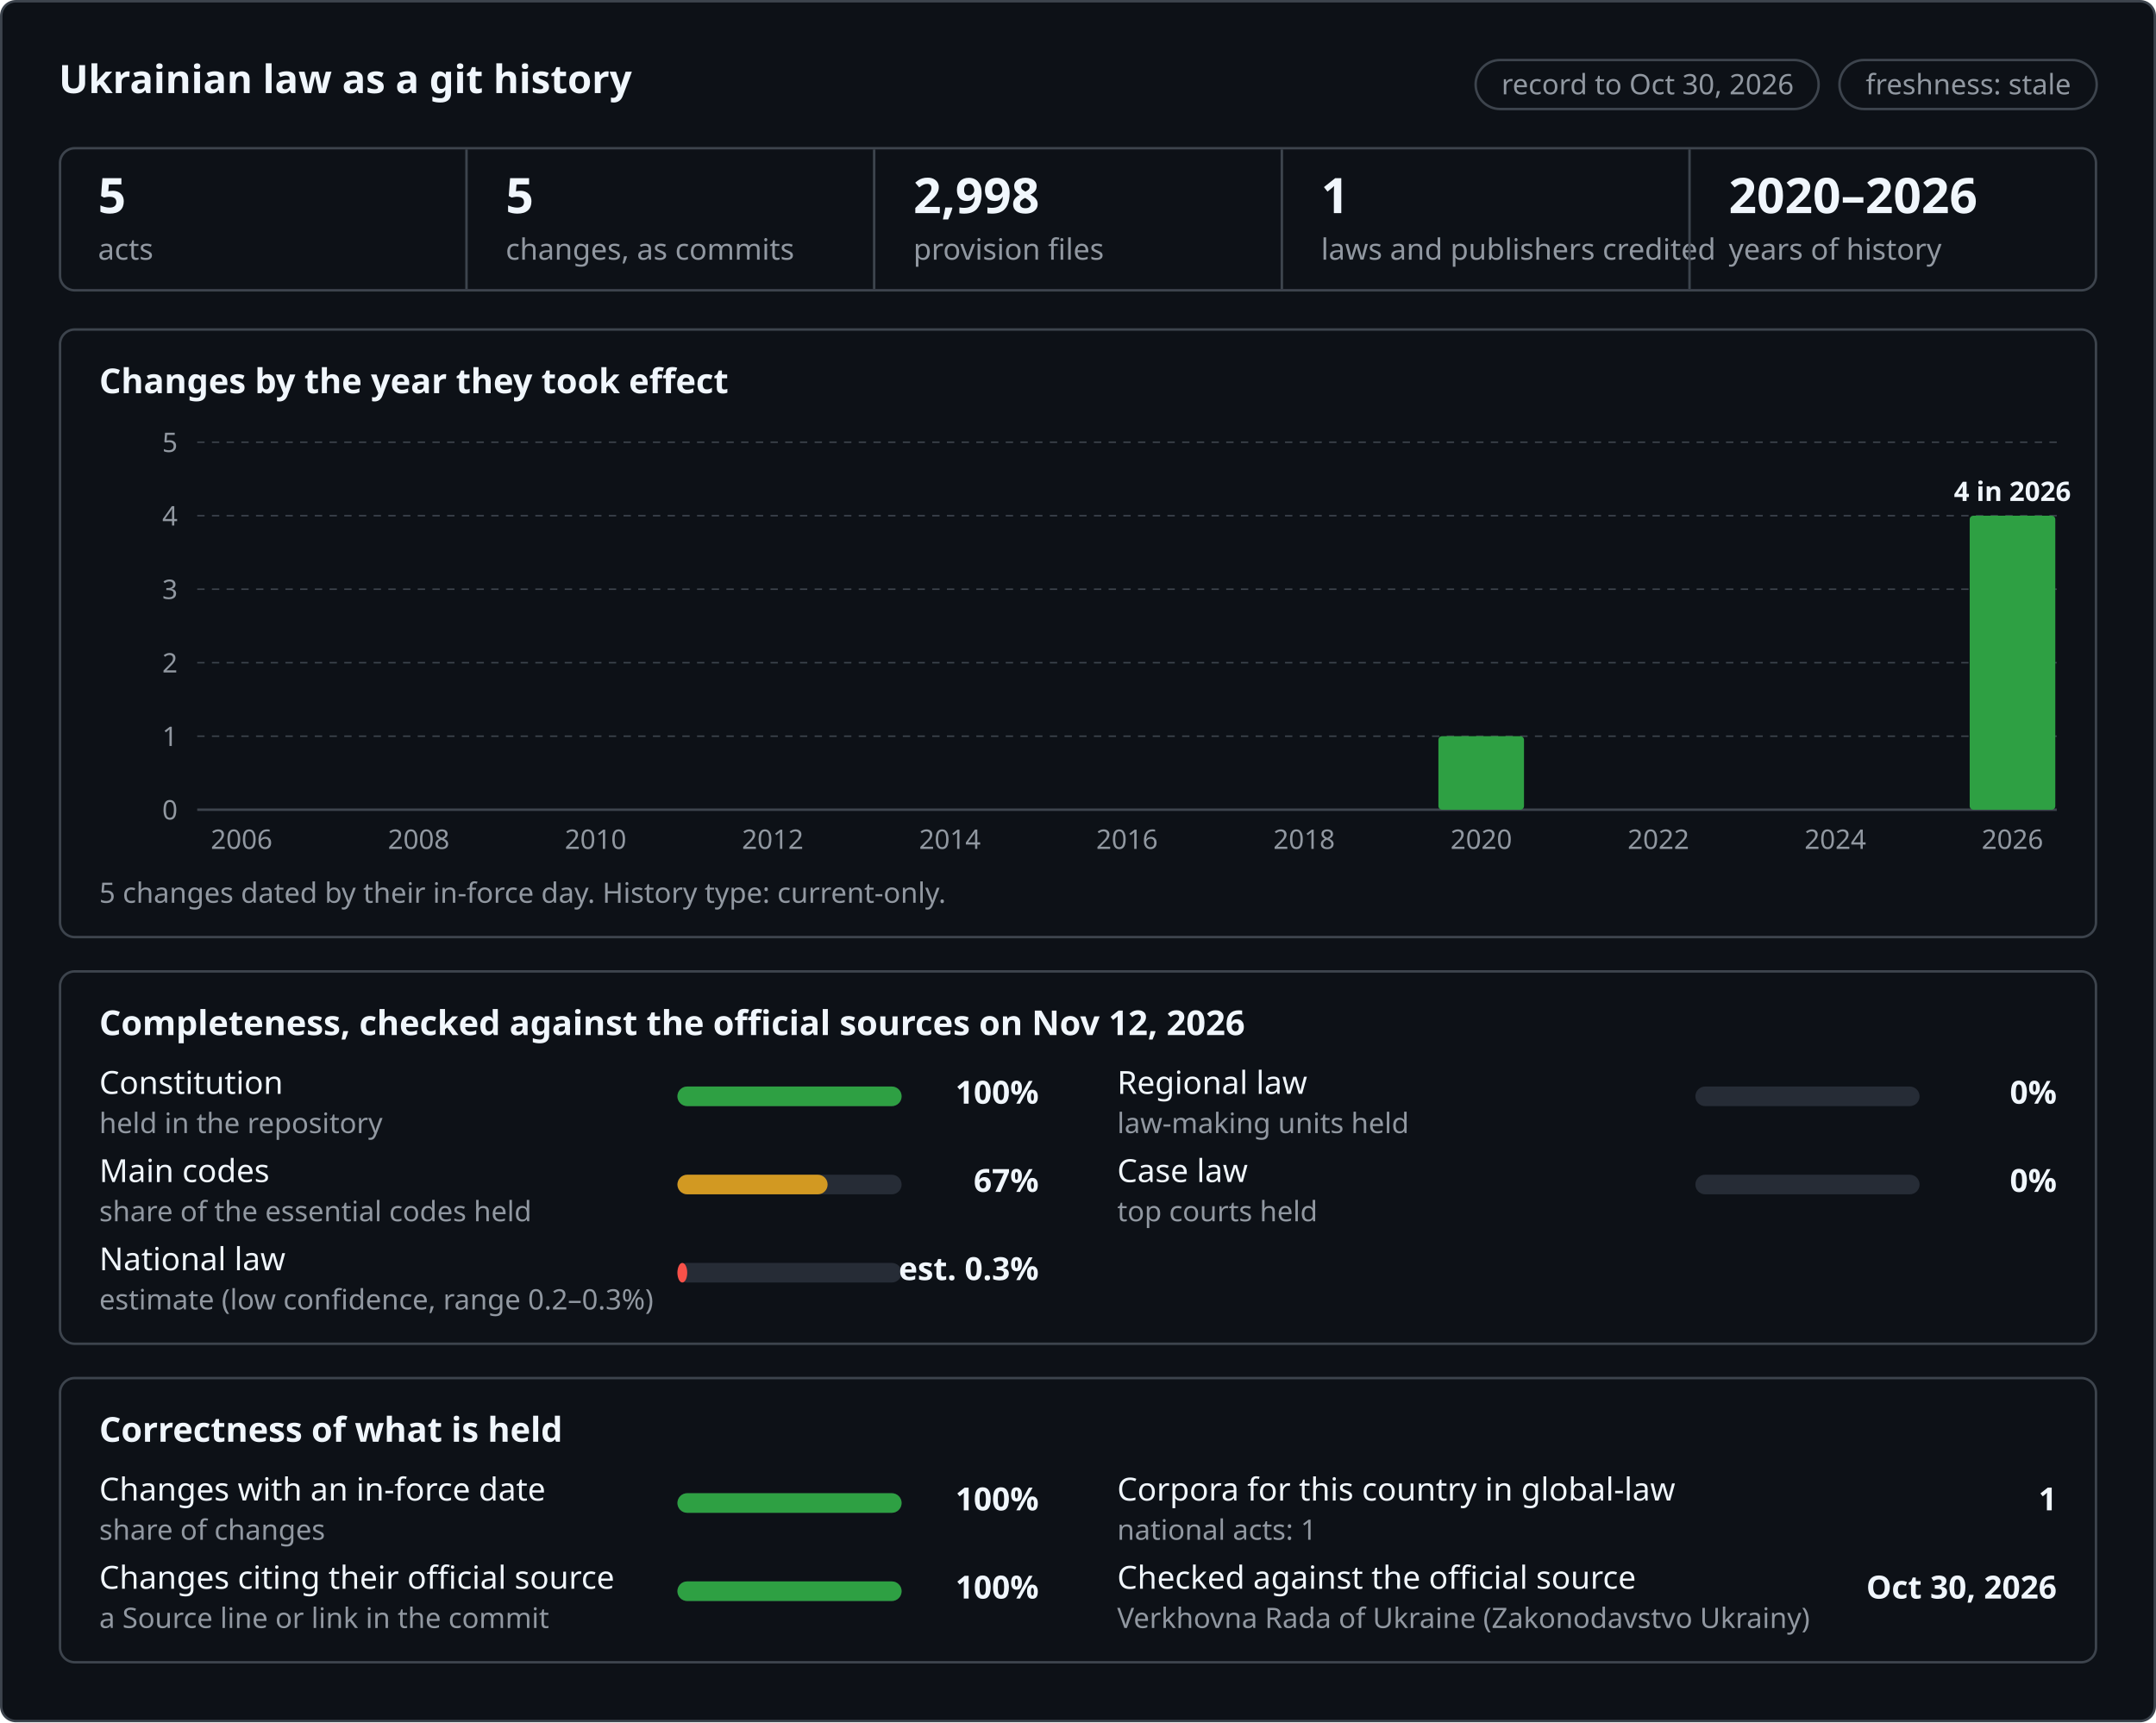
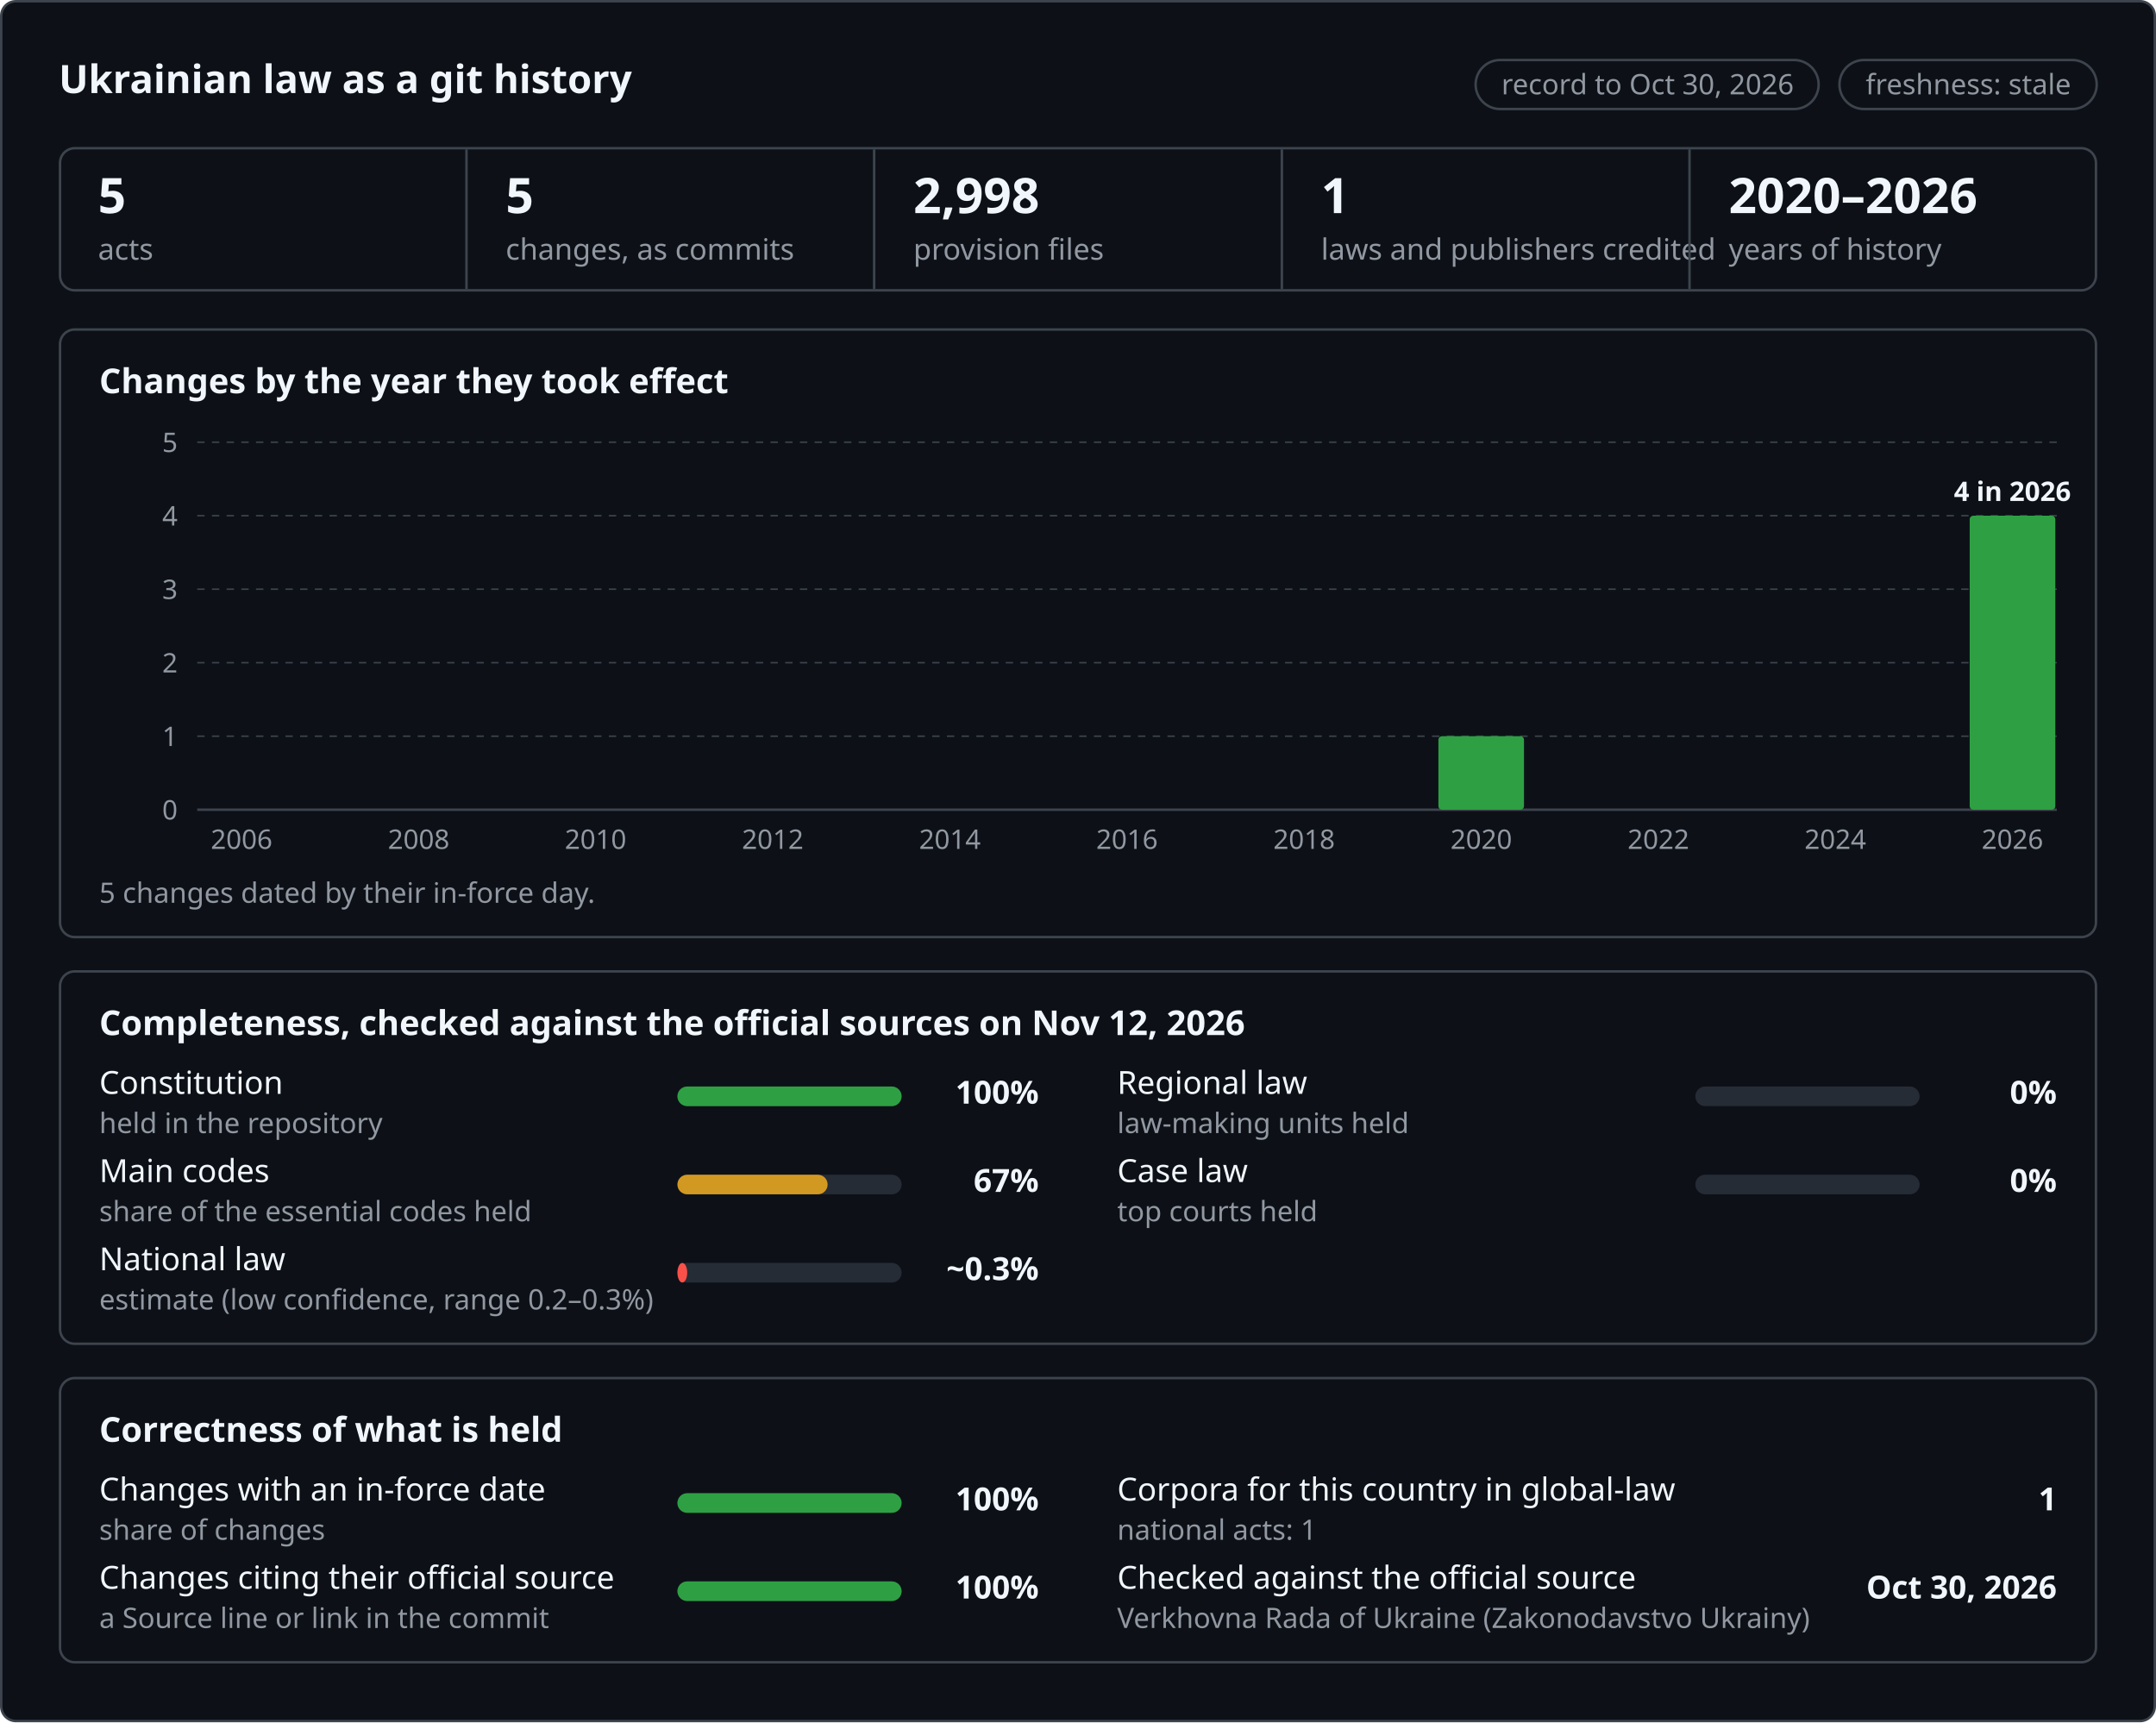
<svg xmlns="http://www.w3.org/2000/svg" width="880" height="703" viewBox="0 0 880 703" font-family="-apple-system,BlinkMacSystemFont,Segoe UI,Noto Sans,Helvetica,Arial,sans-serif">
  <rect x="0.5" y="0.5" width="879" height="702" rx="6" fill="#0d1117" stroke="#3d444d" />
  <text x="24" y="38" font-size="16" font-weight="600" fill="#f0f6fc">Ukrainian law as a git history</text>
  <rect x="602.3" y="24.5" width="140" height="20" rx="10" fill="none" stroke="#3d444d" />
  <text x="672.5" y="38.5" font-size="11.5" font-weight="500" text-anchor="middle" fill="#9198a1">record to Oct 30, 2026</text>
  <rect x="750.8" y="24.5" width="105" height="20" rx="10" fill="none" stroke="#3d444d" />
  <text x="803.4" y="38.5" font-size="11.5" font-weight="500" text-anchor="middle" fill="#9198a1">freshness: stale</text>
  <rect x="24.5" y="60.5" width="831" height="58" rx="6" fill="#0d1117" stroke="#3d444d" />
  <text x="40.0" y="87" font-size="20" font-weight="600" fill="#f0f6fc">5</text>
  <text x="40.0" y="106" font-size="12" fill="#9198a1">acts</text>
  <line x1="190.4" y1="61" x2="190.4" y2="118" stroke="#3d444d" />
  <text x="206.4" y="87" font-size="20" font-weight="600" fill="#f0f6fc">5</text>
  <text x="206.4" y="106" font-size="12" fill="#9198a1">changes, as commits</text>
  <line x1="356.8" y1="61" x2="356.8" y2="118" stroke="#3d444d" />
  <text x="372.8" y="87" font-size="20" font-weight="600" fill="#f0f6fc">2,998</text>
  <text x="372.8" y="106" font-size="12" fill="#9198a1">provision files</text>
  <line x1="523.2" y1="61" x2="523.2" y2="118" stroke="#3d444d" />
  <text x="539.2" y="87" font-size="20" font-weight="600" fill="#f0f6fc">1</text>
  <text x="539.2" y="106" font-size="12" fill="#9198a1" textLength="142" lengthAdjust="spacingAndGlyphs">laws and publishers credited</text>
  <line x1="689.6" y1="61" x2="689.6" y2="118" stroke="#3d444d" />
  <text x="705.6" y="87" font-size="20" font-weight="600" fill="#f0f6fc">2020–2026</text>
  <text x="705.6" y="106" font-size="12" fill="#9198a1">years of history</text>
  <rect x="24.5" y="134.5" width="831" height="248" rx="6" fill="#0d1117" stroke="#3d444d" />
  <text x="40.5" y="160.5" font-size="14" font-weight="600" fill="#f0f6fc">Changes by the year they took effect</text>
  <line x1="80.5" y1="330.5" x2="839.5" y2="330.5" stroke="#3d444d" stroke-width="1" />
  <text x="72.5" y="334.5" font-size="11" text-anchor="end" fill="#9198a1">0</text>
  <line x1="80.5" y1="300.5" x2="839.5" y2="300.5" stroke="#3d444d" stroke-width="0.6" stroke-dasharray="3 3" />
  <text x="72.5" y="304.5" font-size="11" text-anchor="end" fill="#9198a1">1</text>
  <line x1="80.5" y1="270.5" x2="839.5" y2="270.5" stroke="#3d444d" stroke-width="0.6" stroke-dasharray="3 3" />
  <text x="72.5" y="274.5" font-size="11" text-anchor="end" fill="#9198a1">2</text>
  <line x1="80.5" y1="240.5" x2="839.5" y2="240.5" stroke="#3d444d" stroke-width="0.6" stroke-dasharray="3 3" />
  <text x="72.5" y="244.5" font-size="11" text-anchor="end" fill="#9198a1">3</text>
  <line x1="80.5" y1="210.5" x2="839.5" y2="210.5" stroke="#3d444d" stroke-width="0.6" stroke-dasharray="3 3" />
  <text x="72.5" y="214.5" font-size="11" text-anchor="end" fill="#9198a1">4</text>
  <line x1="80.5" y1="180.5" x2="839.5" y2="180.5" stroke="#3d444d" stroke-width="0.6" stroke-dasharray="3 3" />
  <text x="72.5" y="184.5" font-size="11" text-anchor="end" fill="#9198a1">5</text>
  <text x="98.6" y="346.5" font-size="11" text-anchor="middle" fill="#9198a1">2006</text>
  <text x="170.9" y="346.5" font-size="11" text-anchor="middle" fill="#9198a1">2008</text>
  <text x="243.1" y="346.5" font-size="11" text-anchor="middle" fill="#9198a1">2010</text>
  <text x="315.4" y="346.5" font-size="11" text-anchor="middle" fill="#9198a1">2012</text>
  <text x="387.7" y="346.5" font-size="11" text-anchor="middle" fill="#9198a1">2014</text>
  <text x="460.0" y="346.5" font-size="11" text-anchor="middle" fill="#9198a1">2016</text>
  <text x="532.3" y="346.5" font-size="11" text-anchor="middle" fill="#9198a1">2018</text>
  <rect x="587.10" y="300.5" width="34.94" height="30.0" rx="1.5" fill="#2ea043" />
  <text x="604.6" y="346.5" font-size="11" text-anchor="middle" fill="#9198a1">2020</text>
  <text x="676.9" y="346.5" font-size="11" text-anchor="middle" fill="#9198a1">2022</text>
  <text x="749.1" y="346.5" font-size="11" text-anchor="middle" fill="#9198a1">2024</text>
  <rect x="803.96" y="210.5" width="34.94" height="120.0" rx="1.5" fill="#2ea043" />
  <text x="821.4" y="346.5" font-size="11" text-anchor="middle" fill="#9198a1">2026</text>
  <text x="821.4" y="204.5" font-size="11" font-weight="600" text-anchor="middle" fill="#f0f6fc">4 in 2026</text>
-   <text x="40.5" y="368.5" font-size="11.5" fill="#9198a1">5 changes dated by their in-force day. History type: current-only.</text>
+   <text x="40.5" y="368.5" font-size="11.5" fill="#9198a1">5 changes dated by their in-force day.</text>
  <rect x="24.5" y="396.5" width="831" height="152" rx="6" fill="#0d1117" stroke="#3d444d" />
  <text x="40.5" y="422.5" font-size="14" font-weight="600" fill="#f0f6fc">Completeness, checked against the official sources on Nov 12, 2026</text>
  <text x="40.5" y="446.5" font-size="13" fill="#f0f6fc">Constitution</text>
  <text x="40.5" y="462.5" font-size="11.5" fill="#9198a1">held in the repository</text>
  <g>
    <rect x="276.5" y="443.5" width="91.5" height="8" rx="4" fill="#262c36" />
    <rect x="276.5" y="443.5" width="91.5" height="8" rx="4" fill="#2ea043" />
  </g>
  <text x="424.0" y="450.5" font-size="13" font-weight="600" text-anchor="end" fill="#f0f6fc">100%</text>
  <text x="40.5" y="482.5" font-size="13" fill="#f0f6fc">Main codes</text>
  <text x="40.5" y="498.5" font-size="11.5" fill="#9198a1">share of the essential codes held</text>
  <g>
    <rect x="276.5" y="479.5" width="91.5" height="8" rx="4" fill="#262c36" />
    <rect x="276.5" y="479.5" width="61.3" height="8" rx="4" fill="#d29922" />
  </g>
  <text x="424.0" y="486.5" font-size="13" font-weight="600" text-anchor="end" fill="#f0f6fc">67%</text>
  <text x="40.5" y="518.5" font-size="13" fill="#f0f6fc">National law</text>
  <text x="40.5" y="534.5" font-size="11.5" fill="#9198a1">estimate (low confidence, range 0.2–0.3%)</text>
  <g>
    <rect x="276.5" y="515.5" width="91.5" height="8" rx="4" fill="#262c36" />
    <rect x="276.5" y="515.5" width="4.0" height="8" rx="4" fill="#f85149" />
  </g>
-   <text x="424.0" y="522.5" font-size="13" font-weight="600" text-anchor="end" fill="#f0f6fc">est. 0.3%</text>
+   <text x="424.0" y="522.5" font-size="13" font-weight="600" text-anchor="end" fill="#f0f6fc">~0.3%</text>
  <text x="456.0" y="446.5" font-size="13" fill="#f0f6fc">Regional law</text>
  <text x="456.0" y="462.5" font-size="11.5" fill="#9198a1">law-making units held</text>
  <g>
    <rect x="692.0" y="443.5" width="91.5" height="8" rx="4" fill="#262c36" />
  </g>
  <text x="839.5" y="450.5" font-size="13" font-weight="600" text-anchor="end" fill="#f0f6fc">0%</text>
  <text x="456.0" y="482.5" font-size="13" fill="#f0f6fc">Case law</text>
  <text x="456.0" y="498.5" font-size="11.5" fill="#9198a1">top courts held</text>
  <g>
    <rect x="692.0" y="479.5" width="91.5" height="8" rx="4" fill="#262c36" />
  </g>
  <text x="839.5" y="486.5" font-size="13" font-weight="600" text-anchor="end" fill="#f0f6fc">0%</text>
  <rect x="24.5" y="562.5" width="831" height="116" rx="6" fill="#0d1117" stroke="#3d444d" />
  <text x="40.5" y="588.5" font-size="14" font-weight="600" fill="#f0f6fc">Correctness of what is held</text>
  <text x="40.5" y="612.5" font-size="13" fill="#f0f6fc">Changes with an in-force date</text>
  <text x="40.5" y="628.5" font-size="11.5" fill="#9198a1">share of changes</text>
  <g>
    <rect x="276.5" y="609.5" width="91.5" height="8" rx="4" fill="#262c36" />
    <rect x="276.5" y="609.5" width="91.5" height="8" rx="4" fill="#2ea043" />
  </g>
  <text x="424.0" y="616.5" font-size="13" font-weight="600" text-anchor="end" fill="#f0f6fc">100%</text>
  <text x="40.5" y="648.5" font-size="13" fill="#f0f6fc">Changes citing their official source</text>
  <text x="40.5" y="664.5" font-size="11.5" fill="#9198a1">a Source line or link in the commit</text>
  <g>
    <rect x="276.5" y="645.5" width="91.5" height="8" rx="4" fill="#262c36" />
    <rect x="276.5" y="645.5" width="91.5" height="8" rx="4" fill="#2ea043" />
  </g>
  <text x="424.0" y="652.5" font-size="13" font-weight="600" text-anchor="end" fill="#f0f6fc">100%</text>
  <text x="456.0" y="612.5" font-size="13" fill="#f0f6fc">Corpora for this country in global-law</text>
  <text x="456.0" y="628.5" font-size="11.5" fill="#9198a1">national acts: 1</text>
  <text x="839.5" y="616.5" font-size="13" font-weight="600" text-anchor="end" fill="#f0f6fc">1</text>
  <text x="456.0" y="648.5" font-size="13" fill="#f0f6fc">Checked against the official source</text>
  <text x="456.0" y="664.5" font-size="11.5" fill="#9198a1">Verkhovna Rada of Ukraine (Zakonodavstvo Ukrainy)</text>
  <text x="839.5" y="652.5" font-size="13" font-weight="600" text-anchor="end" fill="#f0f6fc">Oct 30, 2026</text>
</svg>
